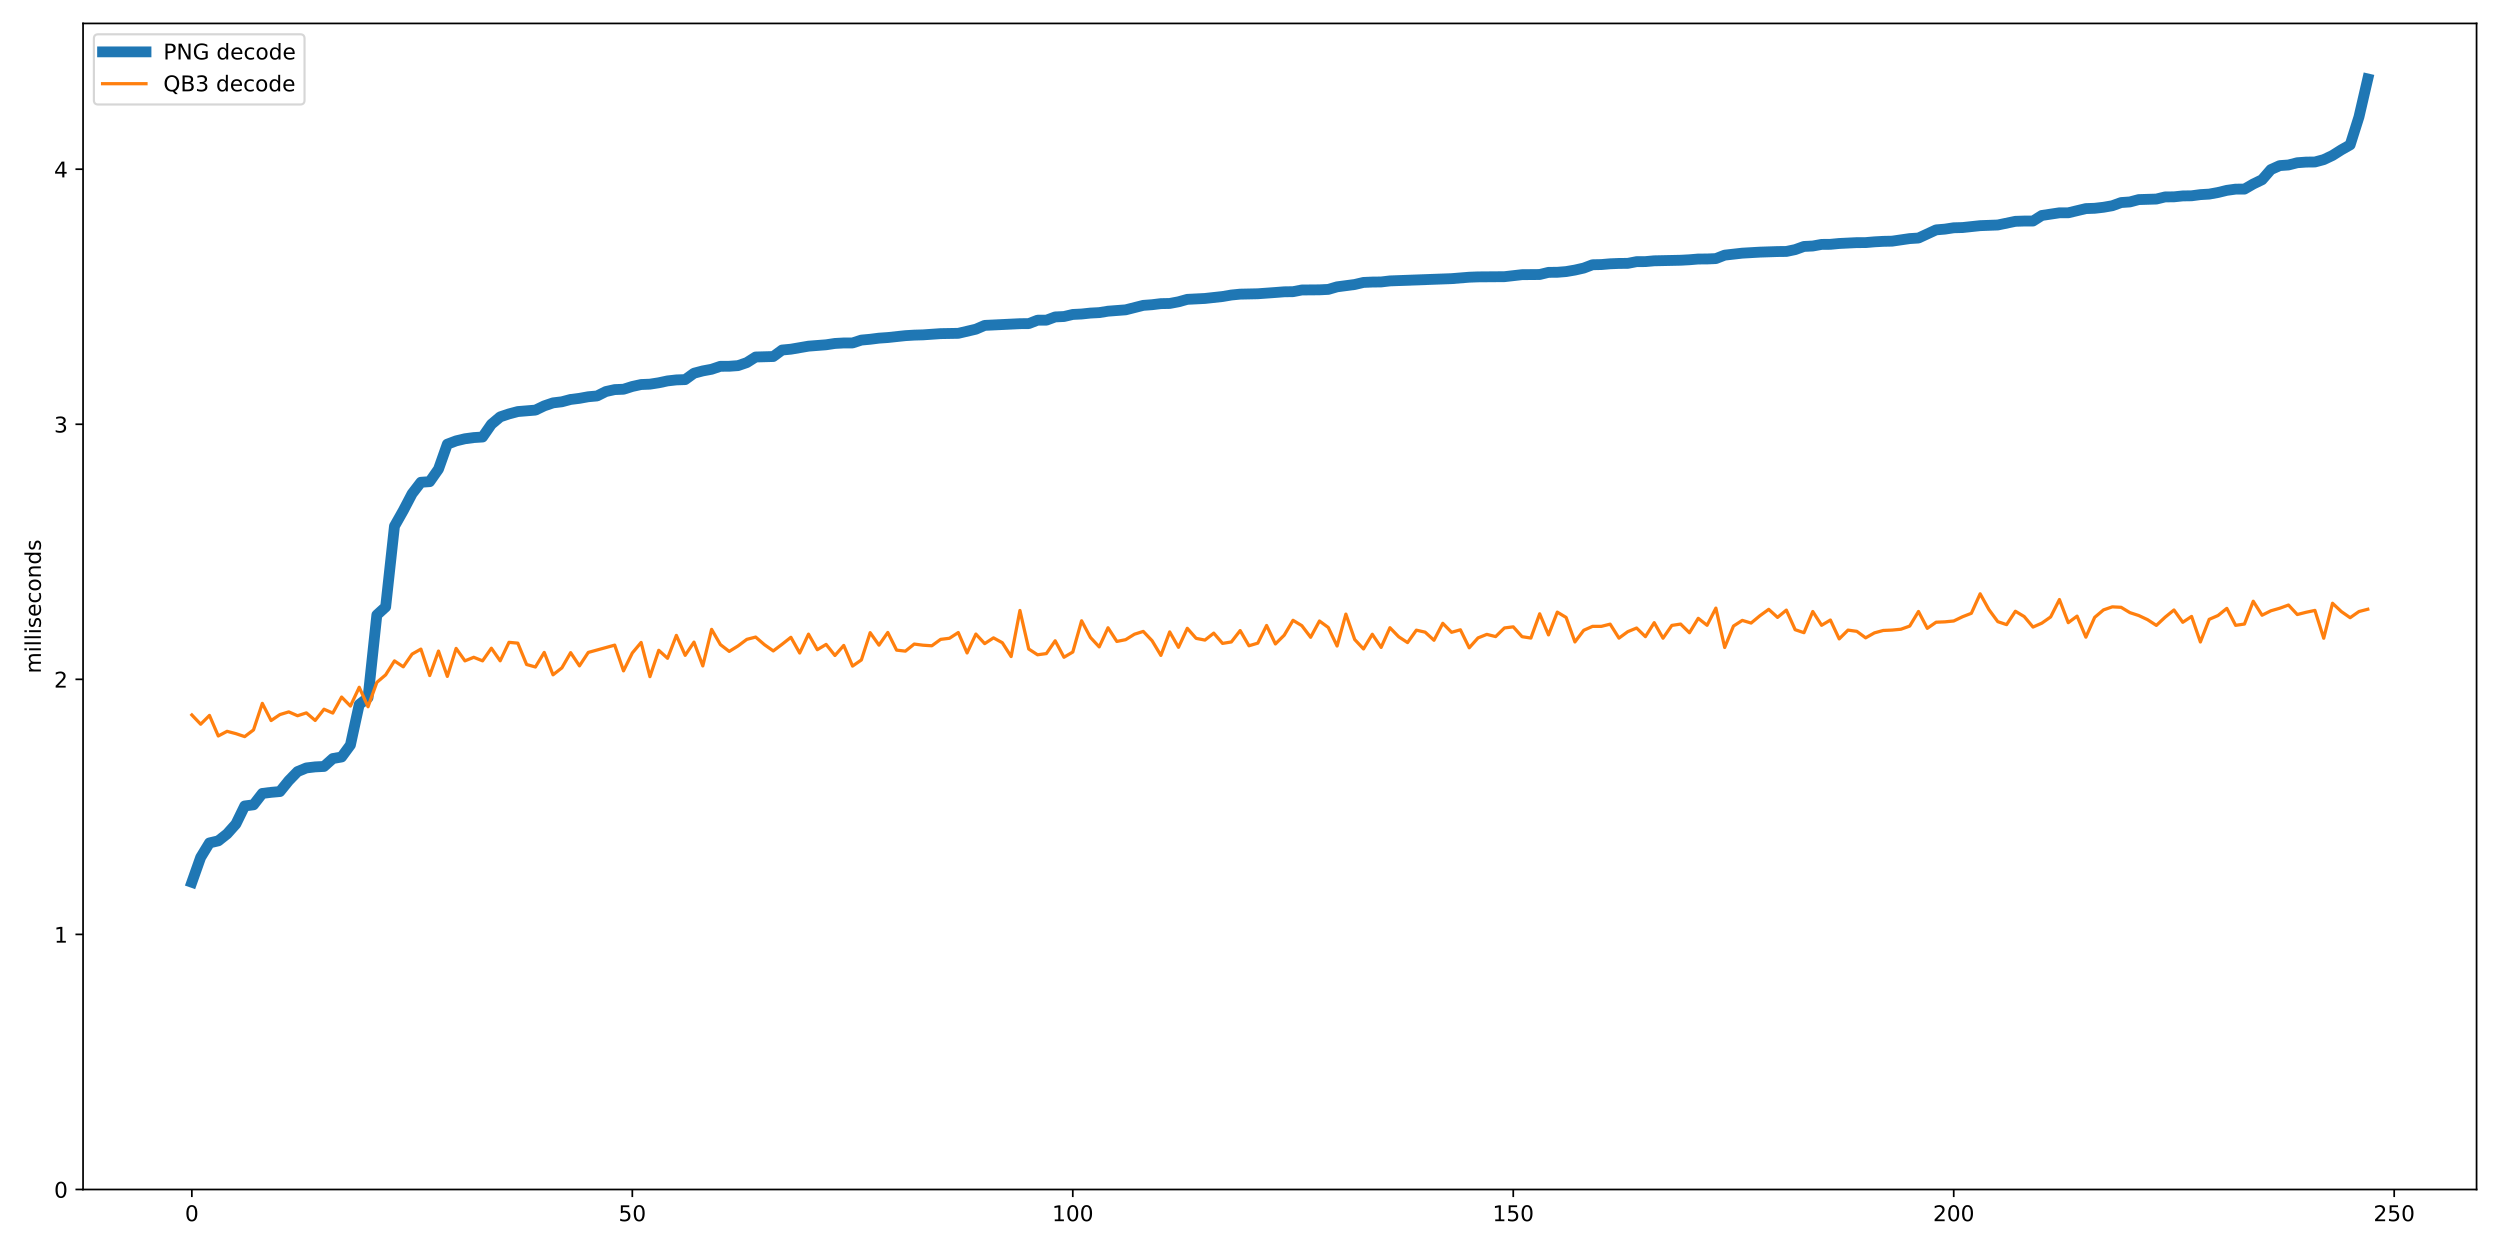
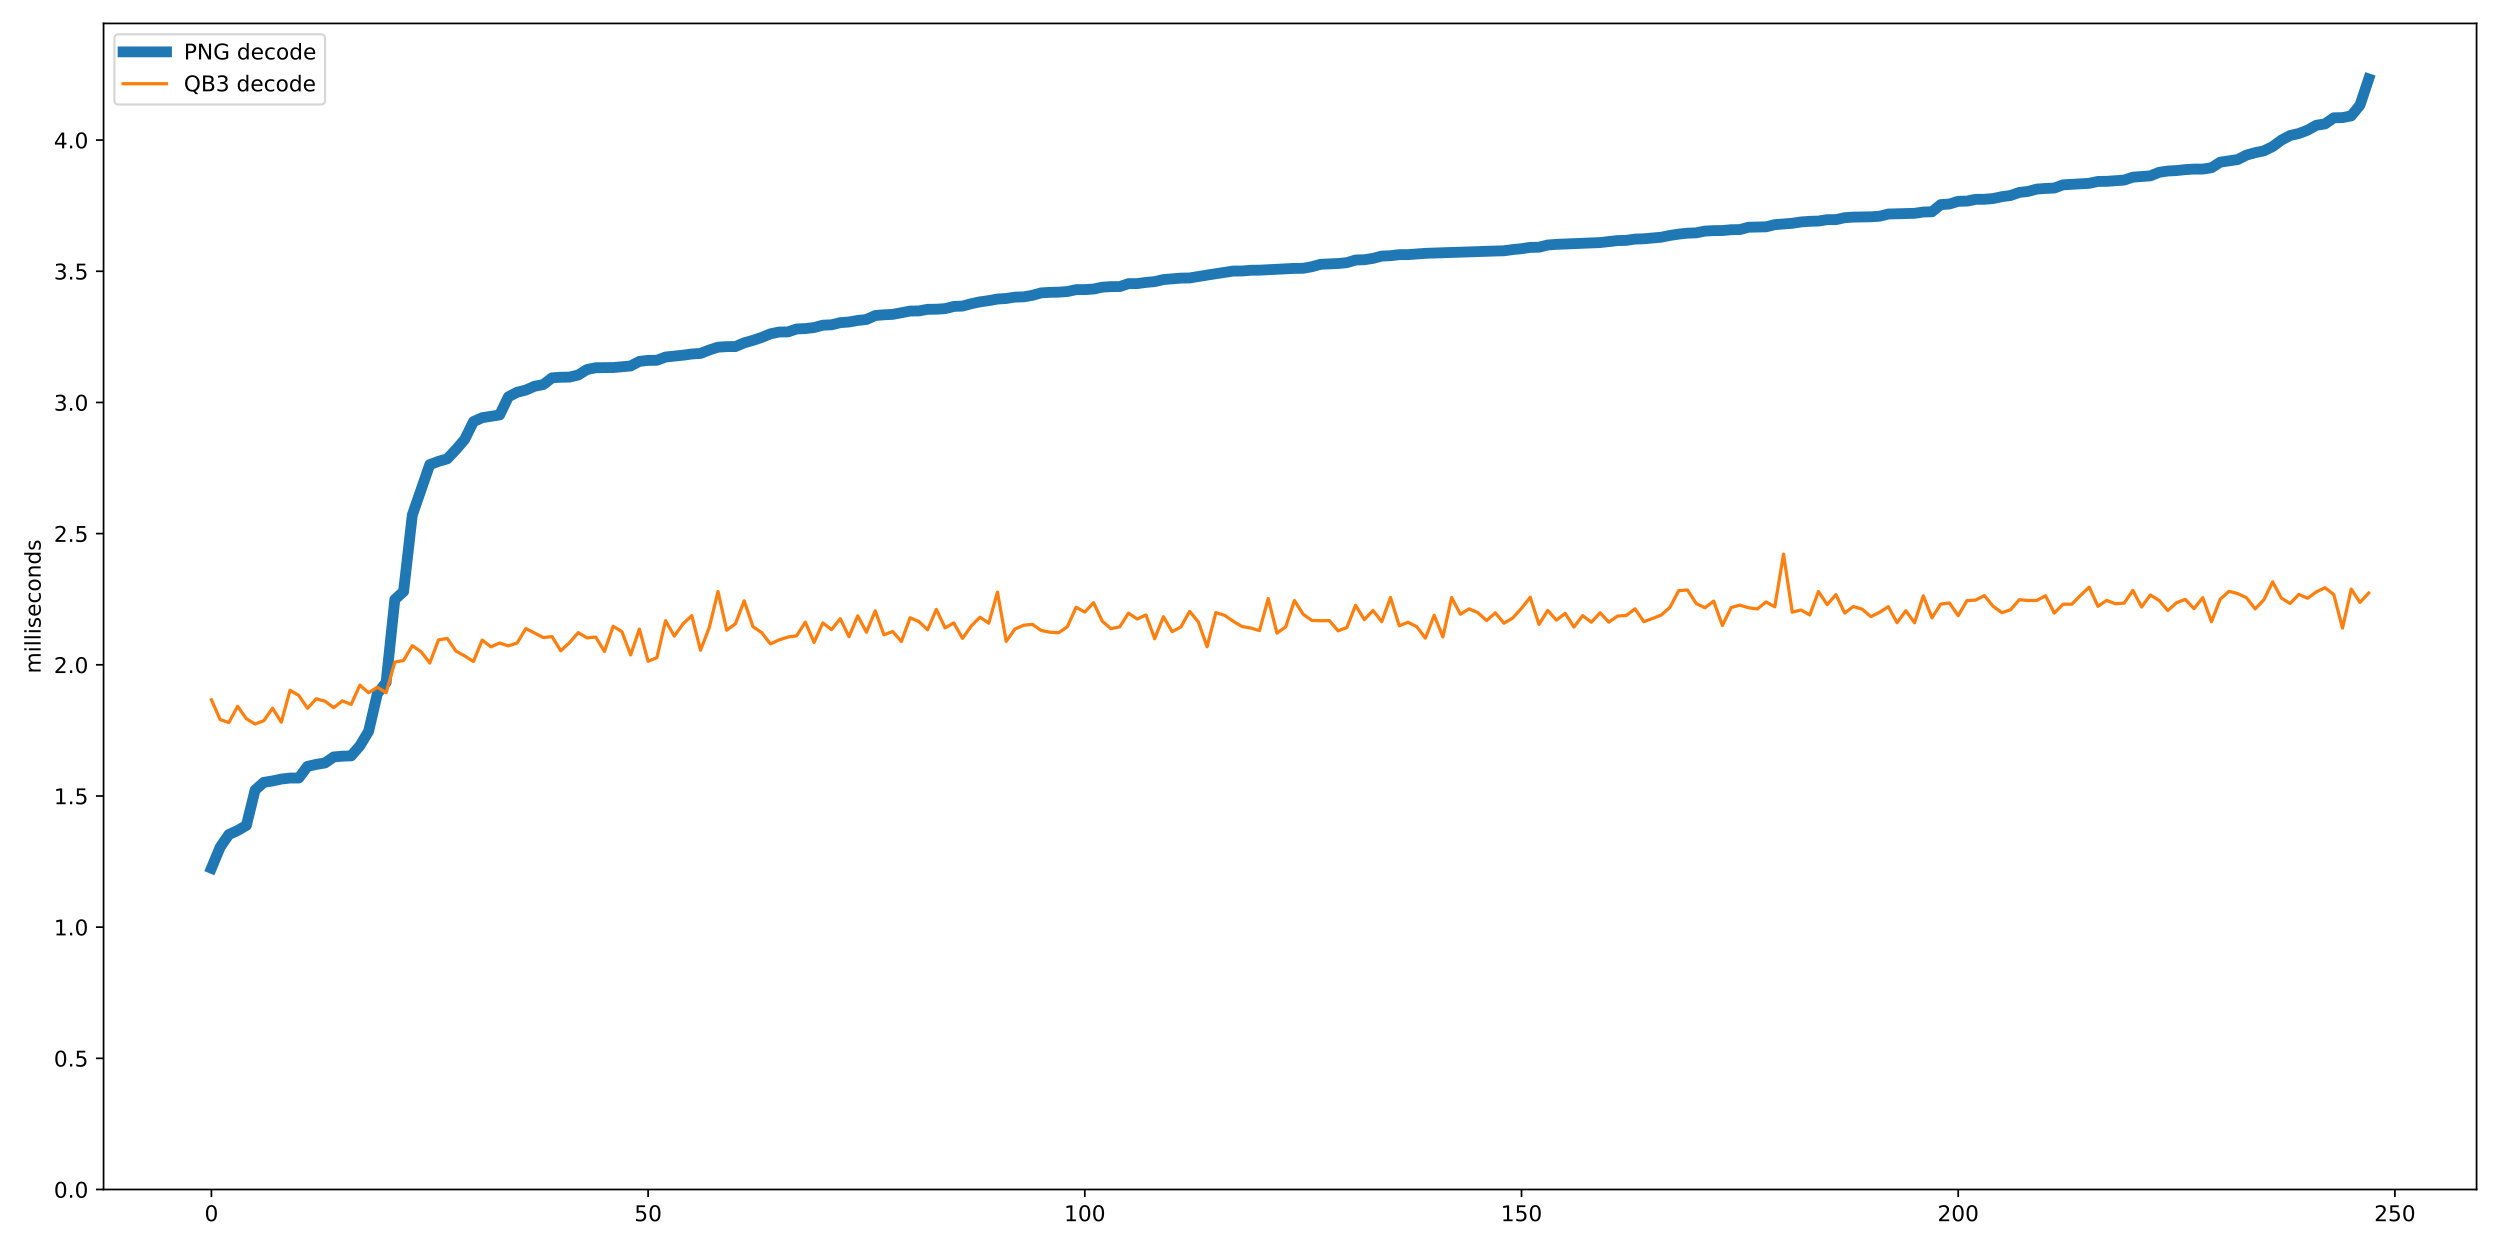
<svg xmlns="http://www.w3.org/2000/svg" xmlns:xlink="http://www.w3.org/1999/xlink" width="1152pt" height="576pt" viewBox="0 0 1152 576" version="1.1">
  <defs>
    <style type="text/css">*{stroke-linejoin: round; stroke-linecap: butt}</style>
  </defs>
  <g id="figure_1">
    <g id="patch_1">
      <path d="M 0 576  L 1152 576  L 1152 0  L 0 0  z " style="fill: #ffffff" />
    </g>
    <g id="axes_1">
      <g id="patch_2">
-         <path d="M 38.27 548.12  L 1141.2 548.12  L 1141.2 10.8  L 38.27 10.8  z " style="fill: #ffffff" />
+         <path d="M 47.72 548.12  L 1141.2 548.12  L 1141.2 10.8  L 47.72 10.8  z " style="fill: #ffffff" />
      </g>
      <g id="matplotlib.axis_1">
        <g id="xtick_1">
          <g id="line2d_1">
            <defs>
-               <path id="m03fb0f27ca" d="M 0 0  L 0 3.5  " style="stroke: #000000; stroke-width: 0.8" />
-             </defs>
-             <g>
-               <use xlink:href="#m03fb0f27ca" x="88.403" y="548.12" style="stroke: #000000; stroke-width: 0.8" />
+               <path id="ma03f51be95" d="M 0 0  L 0 3.5  " style="stroke: #000000; stroke-width: 0.8" />
+             </defs>
+             <g>
+               <use xlink:href="#ma03f51be95" x="97.424" y="548.12" style="stroke: #000000; stroke-width: 0.8" />
            </g>
          </g>
          <g id="text_1">
-             <g transform="translate(85.22193 562.7184) scale(0.1 -0.1)">
+             <g transform="translate(94.24239 562.7184) scale(0.1 -0.1)">
              <defs>
                <path id="DejaVuSans-30" d="M 2034 4250  Q 1547 4250 1301 3770  Q 1056 3291 1056 2328  Q 1056 1369 1301 889  Q 1547 409 2034 409  Q 2525 409 2770 889  Q 3016 1369 3016 2328  Q 3016 3291 2770 3770  Q 2525 4250 2034 4250  z M 2034 4750  Q 2819 4750 3233 4129  Q 3647 3509 3647 2328  Q 3647 1150 3233 529  Q 2819 -91 2034 -91  Q 1250 -91 836 529  Q 422 1150 422 2328  Q 422 3509 836 4129  Q 1250 4750 2034 4750  z " transform="scale(0.015625)" />
              </defs>
              <use xlink:href="#DejaVuSans-30" />
            </g>
          </g>
        </g>
        <g id="xtick_2">
          <g id="line2d_2">
            <g>
-               <use xlink:href="#m03fb0f27ca" x="291.372" y="548.12" style="stroke: #000000; stroke-width: 0.8" />
+               <use xlink:href="#ma03f51be95" x="298.653" y="548.12" style="stroke: #000000; stroke-width: 0.8" />
            </g>
          </g>
          <g id="text_2">
-             <g transform="translate(285.009 562.7184) scale(0.1 -0.1)">
+             <g transform="translate(292.2904 562.7184) scale(0.1 -0.1)">
              <defs>
                <path id="DejaVuSans-35" d="M 691 4666  L 3169 4666  L 3169 4134  L 1269 4134  L 1269 2991  Q 1406 3038 1543 3061  Q 1681 3084 1819 3084  Q 2600 3084 3056 2656  Q 3513 2228 3513 1497  Q 3513 744 3044 326  Q 2575 -91 1722 -91  Q 1428 -91 1123 -41  Q 819 9 494 109  L 494 744  Q 775 591 1075 516  Q 1375 441 1709 441  Q 2250 441 2565 725  Q 2881 1009 2881 1497  Q 2881 1984 2565 2268  Q 2250 2553 1709 2553  Q 1456 2553 1204 2497  Q 953 2441 691 2322  L 691 4666  z " transform="scale(0.015625)" />
              </defs>
              <use xlink:href="#DejaVuSans-35" />
              <use xlink:href="#DejaVuSans-30" x="63.623" />
            </g>
          </g>
        </g>
        <g id="xtick_3">
          <g id="line2d_3">
            <g>
-               <use xlink:href="#m03fb0f27ca" x="494.34" y="548.12" style="stroke: #000000; stroke-width: 0.8" />
+               <use xlink:href="#ma03f51be95" x="499.882" y="548.12" style="stroke: #000000; stroke-width: 0.8" />
            </g>
          </g>
          <g id="text_3">
-             <g transform="translate(484.7961 562.7184) scale(0.1 -0.1)">
+             <g transform="translate(490.3385 562.7184) scale(0.1 -0.1)">
              <defs>
                <path id="DejaVuSans-31" d="M 794 531  L 1825 531  L 1825 4091  L 703 3866  L 703 4441  L 1819 4666  L 2450 4666  L 2450 531  L 3481 531  L 3481 0  L 794 0  L 794 531  z " transform="scale(0.015625)" />
              </defs>
              <use xlink:href="#DejaVuSans-31" />
              <use xlink:href="#DejaVuSans-30" x="63.623" />
              <use xlink:href="#DejaVuSans-30" x="127.246" />
            </g>
          </g>
        </g>
        <g id="xtick_4">
          <g id="line2d_4">
            <g>
-               <use xlink:href="#m03fb0f27ca" x="697.308" y="548.12" style="stroke: #000000; stroke-width: 0.8" />
+               <use xlink:href="#ma03f51be95" x="701.112" y="548.12" style="stroke: #000000; stroke-width: 0.8" />
            </g>
          </g>
          <g id="text_4">
-             <g transform="translate(687.7645 562.7184) scale(0.1 -0.1)">
+             <g transform="translate(691.5678 562.7184) scale(0.1 -0.1)">
              <use xlink:href="#DejaVuSans-31" />
              <use xlink:href="#DejaVuSans-35" x="63.623" />
              <use xlink:href="#DejaVuSans-30" x="127.246" />
            </g>
          </g>
        </g>
        <g id="xtick_5">
          <g id="line2d_5">
            <g>
-               <use xlink:href="#m03fb0f27ca" x="900.277" y="548.12" style="stroke: #000000; stroke-width: 0.8" />
+               <use xlink:href="#ma03f51be95" x="902.341" y="548.12" style="stroke: #000000; stroke-width: 0.8" />
            </g>
          </g>
          <g id="text_5">
-             <g transform="translate(890.7328 562.7184) scale(0.1 -0.1)">
+             <g transform="translate(892.7971 562.7184) scale(0.1 -0.1)">
              <defs>
                <path id="DejaVuSans-32" d="M 1228 531  L 3431 531  L 3431 0  L 469 0  L 469 531  Q 828 903 1448 1529  Q 2069 2156 2228 2338  Q 2531 2678 2651 2914  Q 2772 3150 2772 3378  Q 2772 3750 2511 3984  Q 2250 4219 1831 4219  Q 1534 4219 1204 4116  Q 875 4013 500 3803  L 500 4441  Q 881 4594 1212 4672  Q 1544 4750 1819 4750  Q 2544 4750 2975 4387  Q 3406 4025 3406 3419  Q 3406 3131 3298 2873  Q 3191 2616 2906 2266  Q 2828 2175 2409 1742  Q 1991 1309 1228 531  z " transform="scale(0.015625)" />
              </defs>
              <use xlink:href="#DejaVuSans-32" />
              <use xlink:href="#DejaVuSans-30" x="63.623" />
              <use xlink:href="#DejaVuSans-30" x="127.246" />
            </g>
          </g>
        </g>
        <g id="xtick_6">
          <g id="line2d_6">
            <g>
-               <use xlink:href="#m03fb0f27ca" x="1103.245" y="548.12" style="stroke: #000000; stroke-width: 0.8" />
+               <use xlink:href="#ma03f51be95" x="1103.57" y="548.12" style="stroke: #000000; stroke-width: 0.8" />
            </g>
          </g>
          <g id="text_6">
-             <g transform="translate(1093.701 562.7184) scale(0.1 -0.1)">
+             <g transform="translate(1094.026 562.7184) scale(0.1 -0.1)">
              <use xlink:href="#DejaVuSans-32" />
              <use xlink:href="#DejaVuSans-35" x="63.623" />
              <use xlink:href="#DejaVuSans-30" x="127.246" />
            </g>
          </g>
        </g>
      </g>
      <g id="matplotlib.axis_2">
        <g id="ytick_1">
          <g id="line2d_7">
            <defs>
-               <path id="ma958e151b2" d="M 0 0  L -3.5 0  " style="stroke: #000000; stroke-width: 0.8" />
-             </defs>
-             <g>
-               <use xlink:href="#ma958e151b2" x="38.27" y="548.12" style="stroke: #000000; stroke-width: 0.8" />
+               <path id="m4aa1a2d61a" d="M 0 0  L -3.5 0  " style="stroke: #000000; stroke-width: 0.8" />
+             </defs>
+             <g>
+               <use xlink:href="#m4aa1a2d61a" x="47.72" y="548.12" style="stroke: #000000; stroke-width: 0.8" />
            </g>
          </g>
          <g id="text_7">
-             <g transform="translate(24.9075 551.9192) scale(0.1 -0.1)">
+             <g transform="translate(24.81687 551.9192) scale(0.1 -0.1)">
+               <defs>
+                 <path id="DejaVuSans-2e" d="M 684 794  L 1344 794  L 1344 0  L 684 0  L 684 794  z " transform="scale(0.015625)" />
+               </defs>
              <use xlink:href="#DejaVuSans-30" />
+               <use xlink:href="#DejaVuSans-2e" x="63.623" />
+               <use xlink:href="#DejaVuSans-30" x="95.41" />
            </g>
          </g>
        </g>
        <g id="ytick_2">
          <g id="line2d_8">
            <g>
-               <use xlink:href="#ma958e151b2" x="38.27" y="430.58" style="stroke: #000000; stroke-width: 0.8" />
+               <use xlink:href="#m4aa1a2d61a" x="47.72" y="487.674" style="stroke: #000000; stroke-width: 0.8" />
            </g>
          </g>
          <g id="text_8">
-             <g transform="translate(24.9075 434.3793) scale(0.1 -0.1)">
-               <use xlink:href="#DejaVuSans-31" />
+             <g transform="translate(24.81687 491.4735) scale(0.1 -0.1)">
+               <use xlink:href="#DejaVuSans-30" />
+               <use xlink:href="#DejaVuSans-2e" x="63.623" />
+               <use xlink:href="#DejaVuSans-35" x="95.41" />
            </g>
          </g>
        </g>
        <g id="ytick_3">
          <g id="line2d_9">
            <g>
-               <use xlink:href="#ma958e151b2" x="38.27" y="313.04" style="stroke: #000000; stroke-width: 0.8" />
+               <use xlink:href="#m4aa1a2d61a" x="47.72" y="427.229" style="stroke: #000000; stroke-width: 0.8" />
            </g>
          </g>
          <g id="text_9">
-             <g transform="translate(24.9075 316.8395) scale(0.1 -0.1)">
-               <use xlink:href="#DejaVuSans-32" />
+             <g transform="translate(24.81687 431.0278) scale(0.1 -0.1)">
+               <use xlink:href="#DejaVuSans-31" />
+               <use xlink:href="#DejaVuSans-2e" x="63.623" />
+               <use xlink:href="#DejaVuSans-30" x="95.41" />
            </g>
          </g>
        </g>
        <g id="ytick_4">
          <g id="line2d_10">
            <g>
-               <use xlink:href="#ma958e151b2" x="38.27" y="195.5" style="stroke: #000000; stroke-width: 0.8" />
+               <use xlink:href="#m4aa1a2d61a" x="47.72" y="366.783" style="stroke: #000000; stroke-width: 0.8" />
            </g>
          </g>
          <g id="text_10">
-             <g transform="translate(24.9075 199.2996) scale(0.1 -0.1)">
-               <defs>
-                 <path id="DejaVuSans-33" d="M 2597 2516  Q 3050 2419 3304 2112  Q 3559 1806 3559 1356  Q 3559 666 3084 287  Q 2609 -91 1734 -91  Q 1441 -91 1130 -33  Q 819 25 488 141  L 488 750  Q 750 597 1062 519  Q 1375 441 1716 441  Q 2309 441 2620 675  Q 2931 909 2931 1356  Q 2931 1769 2642 2001  Q 2353 2234 1838 2234  L 1294 2234  L 1294 2753  L 1863 2753  Q 2328 2753 2575 2939  Q 2822 3125 2822 3475  Q 2822 3834 2567 4026  Q 2313 4219 1838 4219  Q 1578 4219 1281 4162  Q 984 4106 628 3988  L 628 4550  Q 988 4650 1302 4700  Q 1616 4750 1894 4750  Q 2613 4750 3031 4423  Q 3450 4097 3450 3541  Q 3450 3153 3228 2886  Q 3006 2619 2597 2516  z " transform="scale(0.015625)" />
-               </defs>
-               <use xlink:href="#DejaVuSans-33" />
+             <g transform="translate(24.81687 370.5821) scale(0.1 -0.1)">
+               <use xlink:href="#DejaVuSans-31" />
+               <use xlink:href="#DejaVuSans-2e" x="63.623" />
+               <use xlink:href="#DejaVuSans-35" x="95.41" />
            </g>
          </g>
        </g>
        <g id="ytick_5">
          <g id="line2d_11">
            <g>
-               <use xlink:href="#ma958e151b2" x="38.27" y="77.961" style="stroke: #000000; stroke-width: 0.8" />
+               <use xlink:href="#m4aa1a2d61a" x="47.72" y="306.337" style="stroke: #000000; stroke-width: 0.8" />
            </g>
          </g>
          <g id="text_11">
-             <g transform="translate(24.9075 81.75974) scale(0.1 -0.1)">
+             <g transform="translate(24.81687 310.1364) scale(0.1 -0.1)">
+               <use xlink:href="#DejaVuSans-32" />
+               <use xlink:href="#DejaVuSans-2e" x="63.623" />
+               <use xlink:href="#DejaVuSans-30" x="95.41" />
+             </g>
+           </g>
+         </g>
+         <g id="ytick_6">
+           <g id="line2d_12">
+             <g>
+               <use xlink:href="#m4aa1a2d61a" x="47.72" y="245.891" style="stroke: #000000; stroke-width: 0.8" />
+             </g>
+           </g>
+           <g id="text_12">
+             <g transform="translate(24.81687 249.6907) scale(0.1 -0.1)">
+               <use xlink:href="#DejaVuSans-32" />
+               <use xlink:href="#DejaVuSans-2e" x="63.623" />
+               <use xlink:href="#DejaVuSans-35" x="95.41" />
+             </g>
+           </g>
+         </g>
+         <g id="ytick_7">
+           <g id="line2d_13">
+             <g>
+               <use xlink:href="#m4aa1a2d61a" x="47.72" y="185.446" style="stroke: #000000; stroke-width: 0.8" />
+             </g>
+           </g>
+           <g id="text_13">
+             <g transform="translate(24.81687 189.245) scale(0.1 -0.1)">
+               <defs>
+                 <path id="DejaVuSans-33" d="M 2597 2516  Q 3050 2419 3304 2112  Q 3559 1806 3559 1356  Q 3559 666 3084 287  Q 2609 -91 1734 -91  Q 1441 -91 1130 -33  Q 819 25 488 141  L 488 750  Q 750 597 1062 519  Q 1375 441 1716 441  Q 2309 441 2620 675  Q 2931 909 2931 1356  Q 2931 1769 2642 2001  Q 2353 2234 1838 2234  L 1294 2234  L 1294 2753  L 1863 2753  Q 2328 2753 2575 2939  Q 2822 3125 2822 3475  Q 2822 3834 2567 4026  Q 2313 4219 1838 4219  Q 1578 4219 1281 4162  Q 984 4106 628 3988  L 628 4550  Q 988 4650 1302 4700  Q 1616 4750 1894 4750  Q 2613 4750 3031 4423  Q 3450 4097 3450 3541  Q 3450 3153 3228 2886  Q 3006 2619 2597 2516  z " transform="scale(0.015625)" />
+               </defs>
+               <use xlink:href="#DejaVuSans-33" />
+               <use xlink:href="#DejaVuSans-2e" x="63.623" />
+               <use xlink:href="#DejaVuSans-30" x="95.41" />
+             </g>
+           </g>
+         </g>
+         <g id="ytick_8">
+           <g id="line2d_14">
+             <g>
+               <use xlink:href="#m4aa1a2d61a" x="47.72" y="125" style="stroke: #000000; stroke-width: 0.8" />
+             </g>
+           </g>
+           <g id="text_14">
+             <g transform="translate(24.81687 128.7993) scale(0.1 -0.1)">
+               <use xlink:href="#DejaVuSans-33" />
+               <use xlink:href="#DejaVuSans-2e" x="63.623" />
+               <use xlink:href="#DejaVuSans-35" x="95.41" />
+             </g>
+           </g>
+         </g>
+         <g id="ytick_9">
+           <g id="line2d_15">
+             <g>
+               <use xlink:href="#m4aa1a2d61a" x="47.72" y="64.554" style="stroke: #000000; stroke-width: 0.8" />
+             </g>
+           </g>
+           <g id="text_15">
+             <g transform="translate(24.81687 68.35358) scale(0.1 -0.1)">
              <defs>
                <path id="DejaVuSans-34" d="M 2419 4116  L 825 1625  L 2419 1625  L 2419 4116  z M 2253 4666  L 3047 4666  L 3047 1625  L 3713 1625  L 3713 1100  L 3047 1100  L 3047 0  L 2419 0  L 2419 1100  L 313 1100  L 313 1709  L 2253 4666  z " transform="scale(0.015625)" />
              </defs>
              <use xlink:href="#DejaVuSans-34" />
-             </g>
-           </g>
-         </g>
-         <g id="text_12">
-           <g transform="translate(18.82781 310.3241) rotate(-90) scale(0.1 -0.1)">
+               <use xlink:href="#DejaVuSans-2e" x="63.623" />
+               <use xlink:href="#DejaVuSans-30" x="95.41" />
+             </g>
+           </g>
+         </g>
+         <g id="text_16">
+           <g transform="translate(18.73719 310.3241) rotate(-90) scale(0.1 -0.1)">
            <defs>
              <path id="DejaVuSans-6d" d="M 3328 2828  Q 3544 3216 3844 3400  Q 4144 3584 4550 3584  Q 5097 3584 5394 3201  Q 5691 2819 5691 2113  L 5691 0  L 5113 0  L 5113 2094  Q 5113 2597 4934 2840  Q 4756 3084 4391 3084  Q 3944 3084 3684 2787  Q 3425 2491 3425 1978  L 3425 0  L 2847 0  L 2847 2094  Q 2847 2600 2669 2842  Q 2491 3084 2119 3084  Q 1678 3084 1418 2786  Q 1159 2488 1159 1978  L 1159 0  L 581 0  L 581 3500  L 1159 3500  L 1159 2956  Q 1356 3278 1631 3431  Q 1906 3584 2284 3584  Q 2666 3584 2933 3390  Q 3200 3197 3328 2828  z " transform="scale(0.015625)" />
              <path id="DejaVuSans-69" d="M 603 3500  L 1178 3500  L 1178 0  L 603 0  L 603 3500  z M 603 4863  L 1178 4863  L 1178 4134  L 603 4134  L 603 4863  z " transform="scale(0.015625)" />
              <path id="DejaVuSans-6c" d="M 603 4863  L 1178 4863  L 1178 0  L 603 0  L 603 4863  z " transform="scale(0.015625)" />
              <path id="DejaVuSans-73" d="M 2834 3397  L 2834 2853  Q 2591 2978 2328 3040  Q 2066 3103 1784 3103  Q 1356 3103 1142 2972  Q 928 2841 928 2578  Q 928 2378 1081 2264  Q 1234 2150 1697 2047  L 1894 2003  Q 2506 1872 2764 1633  Q 3022 1394 3022 966  Q 3022 478 2636 193  Q 2250 -91 1575 -91  Q 1294 -91 989 -36  Q 684 19 347 128  L 347 722  Q 666 556 975 473  Q 1284 391 1588 391  Q 1994 391 2212 530  Q 2431 669 2431 922  Q 2431 1156 2273 1281  Q 2116 1406 1581 1522  L 1381 1569  Q 847 1681 609 1914  Q 372 2147 372 2553  Q 372 3047 722 3315  Q 1072 3584 1716 3584  Q 2034 3584 2315 3537  Q 2597 3491 2834 3397  z " transform="scale(0.015625)" />
              <path id="DejaVuSans-65" d="M 3597 1894  L 3597 1613  L 953 1613  Q 991 1019 1311 708  Q 1631 397 2203 397  Q 2534 397 2845 478  Q 3156 559 3463 722  L 3463 178  Q 3153 47 2828 -22  Q 2503 -91 2169 -91  Q 1331 -91 842 396  Q 353 884 353 1716  Q 353 2575 817 3079  Q 1281 3584 2069 3584  Q 2775 3584 3186 3129  Q 3597 2675 3597 1894  z M 3022 2063  Q 3016 2534 2758 2815  Q 2500 3097 2075 3097  Q 1594 3097 1305 2825  Q 1016 2553 972 2059  L 3022 2063  z " transform="scale(0.015625)" />
              <path id="DejaVuSans-63" d="M 3122 3366  L 3122 2828  Q 2878 2963 2633 3030  Q 2388 3097 2138 3097  Q 1578 3097 1268 2742  Q 959 2388 959 1747  Q 959 1106 1268 751  Q 1578 397 2138 397  Q 2388 397 2633 464  Q 2878 531 3122 666  L 3122 134  Q 2881 22 2623 -34  Q 2366 -91 2075 -91  Q 1284 -91 818 406  Q 353 903 353 1747  Q 353 2603 823 3093  Q 1294 3584 2113 3584  Q 2378 3584 2631 3529  Q 2884 3475 3122 3366  z " transform="scale(0.015625)" />
              <path id="DejaVuSans-6f" d="M 1959 3097  Q 1497 3097 1228 2736  Q 959 2375 959 1747  Q 959 1119 1226 758  Q 1494 397 1959 397  Q 2419 397 2687 759  Q 2956 1122 2956 1747  Q 2956 2369 2687 2733  Q 2419 3097 1959 3097  z M 1959 3584  Q 2709 3584 3137 3096  Q 3566 2609 3566 1747  Q 3566 888 3137 398  Q 2709 -91 1959 -91  Q 1206 -91 779 398  Q 353 888 353 1747  Q 353 2609 779 3096  Q 1206 3584 1959 3584  z " transform="scale(0.015625)" />
              <path id="DejaVuSans-6e" d="M 3513 2113  L 3513 0  L 2938 0  L 2938 2094  Q 2938 2591 2744 2837  Q 2550 3084 2163 3084  Q 1697 3084 1428 2787  Q 1159 2491 1159 1978  L 1159 0  L 581 0  L 581 3500  L 1159 3500  L 1159 2956  Q 1366 3272 1645 3428  Q 1925 3584 2291 3584  Q 2894 3584 3203 3211  Q 3513 2838 3513 2113  z " transform="scale(0.015625)" />
              <path id="DejaVuSans-64" d="M 2906 2969  L 2906 4863  L 3481 4863  L 3481 0  L 2906 0  L 2906 525  Q 2725 213 2448 61  Q 2172 -91 1784 -91  Q 1150 -91 751 415  Q 353 922 353 1747  Q 353 2572 751 3078  Q 1150 3584 1784 3584  Q 2172 3584 2448 3432  Q 2725 3281 2906 2969  z M 947 1747  Q 947 1113 1208 752  Q 1469 391 1925 391  Q 2381 391 2643 752  Q 2906 1113 2906 1747  Q 2906 2381 2643 2742  Q 2381 3103 1925 3103  Q 1469 3103 1208 2742  Q 947 2381 947 1747  z " transform="scale(0.015625)" />
            </defs>
            <use xlink:href="#DejaVuSans-6d" />
            <use xlink:href="#DejaVuSans-69" x="97.412" />
            <use xlink:href="#DejaVuSans-6c" x="125.195" />
            <use xlink:href="#DejaVuSans-6c" x="152.979" />
            <use xlink:href="#DejaVuSans-69" x="180.762" />
            <use xlink:href="#DejaVuSans-73" x="208.545" />
            <use xlink:href="#DejaVuSans-65" x="260.645" />
            <use xlink:href="#DejaVuSans-63" x="322.168" />
            <use xlink:href="#DejaVuSans-6f" x="377.148" />
            <use xlink:href="#DejaVuSans-6e" x="438.33" />
            <use xlink:href="#DejaVuSans-64" x="501.709" />
            <use xlink:href="#DejaVuSans-73" x="565.186" />
          </g>
        </g>
      </g>
-       <g id="line2d_12">
-         <path d="M 88.403 406.543  L 92.463 395.083  L 96.522 388.419  L 100.581 387.467  L 104.641 384.258  L 108.7 379.709  L 112.759 371.387  L 116.819 370.858  L 120.878 365.616  L 124.937 365.11  L 128.997 364.746  L 133.056 359.727  L 137.116 355.543  L 141.175 353.862  L 145.234 353.38  L 149.294 353.18  L 153.353 349.536  L 157.412 348.819  L 161.472 343.283  L 165.531 324.63  L 169.591 321.48  L 173.65 283.373  L 177.709 279.671  L 181.769 242.469  L 185.828 235.276  L 189.887 227.518  L 193.947 222.229  L 198.006 221.947  L 202.065 216.152  L 206.125 204.68  L 210.184 203.152  L 214.244 202.177  L 218.303 201.636  L 222.362 201.377  L 226.422 195.524  L 230.481 192.092  L 234.54 190.728  L 238.6 189.647  L 246.718 188.977  L 250.778 187.026  L 254.837 185.639  L 258.897 185.145  L 262.956 184.064  L 267.015 183.558  L 271.075 182.818  L 275.134 182.453  L 279.193 180.42  L 283.253 179.527  L 287.312 179.362  L 291.372 178.081  L 295.431 177.188  L 299.49 177.023  L 303.55 176.388  L 307.609 175.519  L 311.668 175.06  L 315.728 174.919  L 319.787 171.981  L 323.846 170.911  L 327.906 170.159  L 331.965 168.784  L 336.025 168.772  L 340.084 168.478  L 344.143 167.079  L 348.203 164.505  L 356.321 164.282  L 360.381 161.296  L 364.44 160.908  L 372.559 159.51  L 380.678 158.875  L 384.737 158.264  L 388.796 158.04  L 392.856 158.029  L 396.915 156.712  L 400.974 156.336  L 405.034 155.819  L 409.093 155.537  L 417.212 154.667  L 421.271 154.42  L 425.331 154.303  L 433.449 153.738  L 441.568 153.597  L 449.687 151.693  L 453.746 149.942  L 469.984 149.154  L 474.043 149.119  L 478.102 147.544  L 482.162 147.544  L 486.221 146.04  L 490.281 145.852  L 494.34 144.899  L 498.399 144.7  L 502.459 144.265  L 506.518 144.053  L 510.577 143.395  L 518.696 142.772  L 526.815 140.715  L 530.874 140.409  L 534.934 139.916  L 538.993 139.834  L 543.052 139.069  L 547.112 137.941  L 555.23 137.53  L 563.349 136.636  L 567.408 135.943  L 571.468 135.543  L 579.587 135.367  L 587.705 134.779  L 591.765 134.462  L 595.824 134.403  L 599.883 133.627  L 608.002 133.557  L 612.062 133.357  L 616.121 132.17  L 624.24 131.1  L 628.299 130.148  L 632.358 129.972  L 636.418 129.925  L 640.477 129.443  L 668.893 128.397  L 677.011 127.739  L 681.071 127.586  L 693.249 127.492  L 701.368 126.563  L 709.486 126.493  L 713.546 125.505  L 717.605 125.47  L 721.664 125.141  L 725.724 124.448  L 729.783 123.531  L 733.843 121.991  L 737.902 121.909  L 741.961 121.556  L 746.021 121.392  L 750.08 121.356  L 754.139 120.569  L 758.199 120.545  L 762.258 120.181  L 774.436 119.922  L 778.496 119.699  L 782.555 119.358  L 786.614 119.335  L 790.674 119.158  L 794.733 117.571  L 802.852 116.655  L 810.97 116.184  L 819.089 115.914  L 823.149 115.867  L 827.208 115.021  L 831.267 113.563  L 835.327 113.364  L 839.386 112.623  L 843.445 112.588  L 847.505 112.2  L 855.624 111.8  L 859.683 111.788  L 863.742 111.436  L 867.802 111.213  L 871.861 111.13  L 879.98 109.943  L 884.039 109.685  L 892.158 105.923  L 896.217 105.582  L 900.277 104.959  L 904.336 104.854  L 912.455 103.984  L 920.573 103.678  L 928.692 101.986  L 932.752 101.856  L 936.811 101.845  L 940.87 99.282  L 948.989 98.06  L 953.048 98.06  L 961.167 96.12  L 965.226 95.979  L 969.286 95.509  L 973.345 94.804  L 977.405 93.335  L 981.464 93.053  L 985.523 91.971  L 993.642 91.724  L 997.701 90.737  L 1001.761 90.702  L 1005.82 90.279  L 1009.879 90.22  L 1013.939 89.679  L 1017.998 89.444  L 1022.058 88.704  L 1026.117 87.716  L 1030.176 87.152  L 1034.236 87.14  L 1038.295 84.79  L 1042.354 82.827  L 1046.414 78.149  L 1050.473 76.315  L 1054.533 76.021  L 1058.592 74.987  L 1062.651 74.693  L 1066.711 74.646  L 1070.77 73.553  L 1074.829 71.625  L 1078.889 69.051  L 1082.948 66.747  L 1087.007 53.888  L 1091.067 36.387  L 1091.067 36.387  " clip-path="url(#pca5913dd8d)" style="fill: none; stroke: #1f77b4; stroke-width: 5; stroke-linecap: square" />
-       </g>
-       <g id="line2d_13">
-         <path d="M 88.403 329.449  L 92.463 333.716  L 96.522 329.672  L 100.581 339.134  L 104.641 336.995  L 108.7 338.064  L 112.759 339.428  L 116.819 336.337  L 120.878 324.113  L 124.937 332.023  L 128.997 329.273  L 133.056 328.038  L 137.116 329.813  L 141.175 328.497  L 145.234 331.976  L 149.294 326.816  L 153.353 328.579  L 157.412 321.209  L 161.472 325.347  L 165.531 316.708  L 169.591 325.664  L 173.65 314.427  L 177.709 310.983  L 181.769 304.542  L 185.828 307.269  L 189.887 301.404  L 193.947 299.112  L 198.006 311.289  L 202.065 300.017  L 206.125 311.677  L 210.184 298.794  L 214.244 304.519  L 218.303 302.885  L 222.362 304.519  L 226.422 298.7  L 230.481 304.507  L 234.54 295.985  L 238.6 296.361  L 242.659 306.199  L 246.718 307.351  L 250.778 300.64  L 254.837 310.948  L 258.897 307.763  L 262.956 300.746  L 267.015 306.822  L 271.075 300.64  L 283.253 297.278  L 287.312 309.126  L 291.372 300.887  L 295.431 296.044  L 299.49 311.794  L 303.55 299.664  L 307.609 303.343  L 311.668 292.788  L 315.728 301.968  L 319.787 295.891  L 323.846 306.846  L 327.906 290.014  L 331.965 297.031  L 336.025 300.17  L 340.084 297.654  L 344.143 294.61  L 348.203 293.564  L 352.262 297.078  L 356.321 299.935  L 360.381 296.879  L 364.44 293.67  L 368.5 300.91  L 372.559 292.224  L 376.618 299.37  L 380.678 296.949  L 384.737 302.05  L 388.796 297.419  L 392.856 306.928  L 396.915 304.107  L 400.974 291.542  L 405.034 297.278  L 409.093 291.448  L 413.153 299.582  L 417.212 300.04  L 421.271 296.784  L 425.331 297.313  L 429.39 297.572  L 433.449 294.622  L 437.509 294.116  L 441.568 291.483  L 445.627 300.875  L 449.687 292.177  L 453.746 296.573  L 457.806 293.928  L 461.865 296.162  L 465.924 302.532  L 469.984 281.316  L 474.043 299.065  L 478.102 301.721  L 482.162 301.169  L 486.221 295.28  L 490.281 302.861  L 494.34 300.452  L 498.399 286.065  L 502.459 293.728  L 506.518 298.089  L 510.577 289.285  L 514.637 295.574  L 518.696 294.763  L 522.755 292.247  L 526.815 290.955  L 530.874 295.233  L 534.934 302.003  L 538.993 291.19  L 543.052 298.277  L 547.112 289.532  L 551.171 294.152  L 555.23 294.951  L 559.29 291.754  L 563.349 296.479  L 567.408 295.809  L 571.468 290.567  L 575.527 297.572  L 579.587 296.361  L 583.646 288.228  L 587.705 296.726  L 591.765 292.706  L 595.824 285.842  L 599.883 288.298  L 603.943 293.658  L 608.002 286.159  L 612.062 289.133  L 616.121 297.678  L 620.18 282.985  L 624.24 294.681  L 628.299 299.03  L 632.358 292.271  L 636.418 298.324  L 640.477 289.262  L 644.536 293.435  L 648.596 296.103  L 652.655 290.379  L 656.715 291.295  L 660.774 295.033  L 664.833 287.229  L 668.893 291.366  L 672.952 290.214  L 677.011 298.501  L 681.071 293.952  L 685.13 292.318  L 689.189 293.341  L 693.249 289.356  L 697.308 288.851  L 701.368 293.388  L 705.427 294.011  L 709.486 282.844  L 713.546 292.553  L 717.605 282.069  L 721.664 284.513  L 725.724 295.797  L 729.783 290.426  L 733.843 288.627  L 737.902 288.627  L 741.961 287.605  L 746.021 294.046  L 750.08 291.072  L 754.139 289.403  L 758.199 293.364  L 762.258 286.935  L 766.317 294.069  L 770.377 288.192  L 774.436 287.569  L 778.496 291.577  L 782.555 284.925  L 786.614 288.134  L 790.674 280.223  L 794.733 298.348  L 798.792 288.474  L 802.852 285.877  L 806.911 287.099  L 810.97 283.726  L 815.03 280.787  L 819.089 284.49  L 823.149 281.14  L 827.208 290.167  L 831.267 291.542  L 835.327 281.786  L 839.386 288.134  L 843.445 285.712  L 847.505 294.398  L 851.564 290.355  L 855.624 290.919  L 859.683 293.917  L 863.742 291.624  L 867.802 290.52  L 871.861 290.343  L 875.92 289.955  L 879.98 288.51  L 884.039 281.775  L 888.098 289.532  L 892.158 286.711  L 896.217 286.547  L 900.277 286.147  L 904.336 284.196  L 908.395 282.609  L 912.455 273.629  L 916.514 280.928  L 920.573 286.453  L 924.633 287.828  L 928.692 281.669  L 932.752 284.102  L 936.811 288.945  L 940.87 287.146  L 944.93 284.29  L 948.989 276.274  L 953.048 286.923  L 957.108 283.914  L 961.167 293.599  L 965.226 284.478  L 969.286 281.046  L 973.345 279.635  L 977.405 279.847  L 981.464 282.304  L 985.523 283.632  L 989.583 285.536  L 993.642 288.181  L 997.701 284.396  L 1001.761 281.081  L 1005.82 286.747  L 1009.879 284.055  L 1013.939 295.821  L 1017.998 285.395  L 1022.058 283.632  L 1026.117 280.341  L 1030.176 288.157  L 1034.236 287.558  L 1038.295 277.05  L 1042.354 283.491  L 1046.414 281.457  L 1050.473 280.282  L 1054.533 278.801  L 1058.592 283.173  L 1062.651 282.139  L 1066.711 281.281  L 1070.77 294.093  L 1074.829 277.99  L 1078.889 281.81  L 1082.948 284.631  L 1087.007 281.798  L 1091.067 280.74  L 1091.067 280.74  " clip-path="url(#pca5913dd8d)" style="fill: none; stroke: #ff7f0e; stroke-width: 1.5; stroke-linecap: square" />
+       <g id="line2d_16">
+         <path d="M 97.424 400.064  L 101.448 390.381  L 105.473 384.542  L 109.497 382.704  L 113.522 380.359  L 117.547 364.051  L 121.571 360.497  L 125.596 359.856  L 129.62 358.985  L 133.645 358.526  L 137.669 358.514  L 141.694 353.146  L 145.719 352.228  L 149.743 351.575  L 153.768 348.794  L 157.792 348.456  L 161.817 348.299  L 165.842 343.668  L 169.866 336.959  L 173.891 319.611  L 177.915 314.497  L 181.94 276.235  L 185.965 272.584  L 189.989 237.344  L 198.038 214.085  L 202.063 212.598  L 206.087 211.425  L 210.112 207.17  L 214.137 202.467  L 218.161 194.271  L 222.186 192.47  L 230.235 191.2  L 234.26 182.859  L 238.284 180.743  L 242.309 179.74  L 246.333 177.975  L 250.358 177.213  L 254.382 174.106  L 258.407 173.828  L 262.432 173.768  L 266.456 172.801  L 270.481 170.286  L 274.505 169.452  L 282.555 169.367  L 290.604 168.642  L 294.628 166.514  L 298.653 166.067  L 302.678 166.019  L 306.702 164.507  L 314.751 163.673  L 318.776 163.117  L 322.8 162.863  L 326.825 161.28  L 330.85 159.986  L 334.874 159.72  L 338.899 159.696  L 342.923 157.979  L 346.948 156.843  L 350.973 155.489  L 354.997 153.833  L 359.022 152.999  L 363.046 152.95  L 367.071 151.584  L 371.095 151.415  L 375.12 150.931  L 379.145 149.843  L 383.169 149.674  L 387.194 148.671  L 391.218 148.38  L 395.243 147.667  L 399.268 147.22  L 403.292 145.394  L 407.317 145.056  L 411.341 144.863  L 419.391 143.339  L 423.415 143.279  L 427.44 142.529  L 431.464 142.493  L 435.489 142.227  L 439.513 141.2  L 443.538 141.042  L 447.563 139.954  L 451.587 139.084  L 455.612 138.54  L 459.636 137.802  L 463.661 137.537  L 467.686 136.908  L 471.71 136.787  L 475.735 136.086  L 479.759 134.962  L 483.784 134.72  L 487.808 134.623  L 491.833 134.333  L 495.858 133.475  L 499.882 133.462  L 503.907 133.184  L 507.931 132.338  L 511.956 132.072  L 515.981 132.06  L 520.005 130.694  L 524.03 130.682  L 528.054 130.138  L 532.079 129.775  L 536.104 128.82  L 544.153 128.155  L 548.177 128.083  L 556.226 126.753  L 568.3 124.891  L 572.325 124.879  L 576.349 124.541  L 580.374 124.492  L 596.472 123.67  L 600.497 123.634  L 604.521 122.897  L 608.546 121.784  L 616.595 121.422  L 620.62 121.035  L 624.644 119.814  L 628.669 119.693  L 632.694 119.064  L 636.718 118  L 640.743 117.831  L 644.767 117.336  L 648.792 117.336  L 656.841 116.731  L 689.038 115.667  L 693.062 115.558  L 697.087 115.002  L 701.112 114.603  L 705.136 113.999  L 709.161 113.914  L 713.185 112.899  L 717.21 112.597  L 737.333 111.775  L 745.382 110.856  L 749.407 110.759  L 753.431 110.167  L 757.456 110.034  L 765.505 109.308  L 769.529 108.486  L 773.554 107.882  L 777.579 107.447  L 781.603 107.289  L 785.628 106.48  L 789.652 106.274  L 793.677 106.238  L 797.702 105.851  L 801.726 105.79  L 805.751 104.702  L 813.8 104.521  L 817.825 103.518  L 825.874 102.889  L 829.898 102.272  L 833.923 101.982  L 837.947 101.861  L 841.972 101.221  L 845.997 101.209  L 850.021 100.326  L 854.046 100.036  L 862.095 99.903  L 866.12 99.637  L 870.144 98.622  L 882.218 98.295  L 886.242 97.703  L 890.267 97.582  L 894.292 94.282  L 898.316 94.004  L 902.341 92.758  L 906.365 92.674  L 910.39 91.852  L 914.415 91.84  L 918.439 91.489  L 922.464 90.631  L 926.488 90.075  L 930.513 88.672  L 934.538 88.213  L 938.562 87.125  L 942.587 86.835  L 946.611 86.665  L 950.636 85.166  L 962.71 84.465  L 966.734 83.607  L 970.759 83.558  L 978.808 82.978  L 982.833 81.636  L 990.882 81.032  L 994.906 79.4  L 998.931 78.795  L 1002.955 78.602  L 1006.98 78.155  L 1011.005 77.913  L 1015.029 77.913  L 1019.054 77.296  L 1023.078 74.733  L 1031.128 73.525  L 1035.152 71.469  L 1039.177 70.345  L 1043.201 69.511  L 1047.226 67.552  L 1051.251 64.579  L 1055.275 62.439  L 1059.3 61.52  L 1063.324 59.997  L 1067.349 57.724  L 1071.373 57.095  L 1075.398 54.279  L 1079.423 54.194  L 1083.447 53.384  L 1087.472 48.44  L 1091.496 36.387  L 1091.496 36.387  " clip-path="url(#p4ab6699b8e)" style="fill: none; stroke: #1f77b4; stroke-width: 5; stroke-linecap: square" />
+       </g>
+       <g id="line2d_17">
+         <path d="M 97.424 322.476  L 101.448 331.591  L 105.473 332.933  L 109.497 325.45  L 113.522 331.205  L 117.547 333.647  L 121.571 332.087  L 125.596 326.333  L 129.62 332.788  L 133.645 318.076  L 137.669 320.445  L 141.694 326.393  L 145.719 322.005  L 149.743 323.093  L 153.768 326.079  L 157.792 322.96  L 161.817 324.616  L 165.842 315.718  L 169.866 319.236  L 173.891 316.661  L 177.915 319.224  L 181.94 305.08  L 185.965 304.342  L 189.989 297.524  L 194.014 300.293  L 198.038 305.515  L 202.063 294.889  L 206.087 294.2  L 210.112 300.015  L 214.137 302.263  L 218.161 304.814  L 222.186 294.949  L 226.21 298.068  L 230.235 296.303  L 234.26 297.609  L 238.284 296.315  L 242.309 289.63  L 250.358 293.789  L 254.382 293.353  L 258.407 299.882  L 262.432 296.146  L 266.456 291.516  L 270.481 293.922  L 274.505 293.559  L 278.53 300.184  L 282.555 288.554  L 286.579 291.093  L 290.604 301.78  L 294.628 289.896  L 298.653 304.741  L 302.678 303.061  L 306.702 286.015  L 310.727 293.124  L 314.751 287.466  L 318.776 283.706  L 322.8 299.628  L 326.825 289.171  L 330.85 272.596  L 334.874 290.416  L 338.899 287.418  L 342.923 276.864  L 346.948 288.747  L 350.973 291.492  L 354.997 296.702  L 359.022 294.889  L 363.046 293.535  L 367.071 292.991  L 371.095 286.704  L 375.12 296.049  L 379.145 287.031  L 383.169 290.101  L 387.194 285.109  L 391.218 293.39  L 395.243 283.791  L 399.268 291.335  L 403.292 281.494  L 407.317 292.507  L 411.341 290.996  L 415.366 295.59  L 419.391 284.649  L 423.415 286.414  L 427.44 290.198  L 431.464 280.805  L 435.489 289.328  L 439.513 287.055  L 443.538 294.176  L 447.563 288.457  L 451.587 284.407  L 455.612 287.164  L 459.636 272.862  L 463.661 295.542  L 467.686 289.86  L 471.71 288.107  L 475.735 287.696  L 479.759 290.525  L 483.784 291.31  L 487.808 291.576  L 491.833 288.796  L 495.858 279.838  L 499.882 282.05  L 503.907 277.734  L 507.931 286.257  L 511.956 289.69  L 515.981 288.832  L 520.005 282.57  L 524.03 285.242  L 528.054 283.356  L 532.079 294.345  L 536.104 284.178  L 540.128 291.057  L 544.153 288.905  L 548.177 281.724  L 552.202 286.571  L 556.226 298.032  L 560.251 282.28  L 564.276 283.513  L 568.3 286.281  L 572.325 288.711  L 576.349 289.4  L 580.374 290.597  L 584.399 275.8  L 588.423 291.758  L 592.448 288.868  L 596.472 276.743  L 600.497 283.041  L 604.521 285.907  L 608.546 286.015  L 612.571 285.991  L 616.595 290.694  L 620.62 289.183  L 624.644 278.919  L 628.669 285.52  L 632.694 281.313  L 636.718 286.475  L 640.743 275.341  L 644.767 288.361  L 648.792 286.729  L 652.816 288.772  L 656.841 294.055  L 660.866 283.501  L 664.89 293.499  L 668.915 275.353  L 672.939 283.017  L 676.964 280.575  L 680.989 282.292  L 685.013 285.979  L 689.038 282.401  L 693.062 287.176  L 697.087 284.758  L 701.112 280.321  L 705.136 275.22  L 709.161 287.756  L 713.185 281.276  L 717.21 285.761  L 721.234 282.642  L 725.259 288.953  L 729.284 283.67  L 733.308 286.717  L 737.333 282.364  L 741.357 286.692  L 745.382 283.863  L 749.407 283.598  L 753.431 280.551  L 757.456 286.451  L 761.48 285  L 765.505 283.392  L 769.529 279.838  L 773.554 272.173  L 777.579 271.871  L 781.603 278.085  L 785.628 280.067  L 789.652 277.009  L 793.677 288.203  L 797.702 279.947  L 801.726 278.859  L 805.751 280.055  L 809.775 280.611  L 813.8 277.36  L 817.825 279.62  L 821.849 255.345  L 825.874 282.111  L 829.898 281.095  L 833.923 283.356  L 837.947 272.584  L 841.972 278.617  L 845.997 273.999  L 850.021 282.473  L 854.046 279.475  L 858.07 280.72  L 862.095 284.142  L 866.12 282.147  L 870.144 279.56  L 874.169 286.946  L 878.193 281.421  L 882.218 286.958  L 886.242 274.543  L 890.267 284.686  L 894.292 278.351  L 898.316 277.879  L 902.341 283.682  L 906.365 276.779  L 910.39 276.513  L 914.415 274.446  L 918.439 279.378  L 922.464 282.316  L 926.488 280.974  L 930.513 276.332  L 934.538 276.719  L 938.562 276.67  L 942.587 274.506  L 946.611 282.522  L 950.636 278.423  L 954.66 278.448  L 958.685 274.373  L 962.71 270.541  L 966.734 279.378  L 970.759 276.658  L 974.783 278.206  L 978.808 277.916  L 982.833 272.052  L 986.857 279.705  L 990.882 274.18  L 994.906 276.646  L 998.931 281.349  L 1002.955 277.722  L 1006.98 276.211  L 1011.005 280.454  L 1015.029 275.413  L 1019.054 286.511  L 1023.078 276.114  L 1027.103 272.488  L 1031.128 273.515  L 1035.152 275.425  L 1039.177 280.575  L 1043.201 276.392  L 1047.226 268.135  L 1051.251 275.582  L 1055.275 278.109  L 1059.3 273.902  L 1063.324 275.679  L 1067.349 272.754  L 1071.373 270.819  L 1075.398 273.95  L 1079.423 289.412  L 1083.447 271.448  L 1087.472 277.589  L 1091.496 273.273  L 1091.496 273.273  " clip-path="url(#p4ab6699b8e)" style="fill: none; stroke: #ff7f0e; stroke-width: 1.5; stroke-linecap: square" />
      </g>
      <g id="patch_3">
-         <path d="M 38.27 548.12  L 38.27 10.8  " style="fill: none; stroke: #000000; stroke-width: 0.8; stroke-linejoin: miter; stroke-linecap: square" />
+         <path d="M 47.72 548.12  L 47.72 10.8  " style="fill: none; stroke: #000000; stroke-width: 0.8; stroke-linejoin: miter; stroke-linecap: square" />
      </g>
      <g id="patch_4">
        <path d="M 1141.2 548.12  L 1141.2 10.8  " style="fill: none; stroke: #000000; stroke-width: 0.8; stroke-linejoin: miter; stroke-linecap: square" />
      </g>
      <g id="patch_5">
-         <path d="M 38.27 548.12  L 1141.2 548.12  " style="fill: none; stroke: #000000; stroke-width: 0.8; stroke-linejoin: miter; stroke-linecap: square" />
+         <path d="M 47.72 548.12  L 1141.2 548.12  " style="fill: none; stroke: #000000; stroke-width: 0.8; stroke-linejoin: miter; stroke-linecap: square" />
      </g>
      <g id="patch_6">
-         <path d="M 38.27 10.8  L 1141.2 10.8  " style="fill: none; stroke: #000000; stroke-width: 0.8; stroke-linejoin: miter; stroke-linecap: square" />
+         <path d="M 47.72 10.8  L 1141.2 10.8  " style="fill: none; stroke: #000000; stroke-width: 0.8; stroke-linejoin: miter; stroke-linecap: square" />
      </g>
      <g id="legend_1">
        <g id="patch_7">
-           <path d="M 45.27 48.156  L 138.328 48.156  Q 140.328 48.156 140.328 46.156  L 140.328 17.8  Q 140.328 15.8 138.328 15.8  L 45.27 15.8  Q 43.27 15.8 43.27 17.8  L 43.27 46.156  Q 43.27 48.156 45.27 48.156  z " style="fill: #ffffff; opacity: 0.8; stroke: #cccccc; stroke-linejoin: miter" />
-         </g>
-         <g id="line2d_14">
-           <path d="M 47.27 23.898  L 57.27 23.898  L 67.27 23.898  " style="fill: none; stroke: #1f77b4; stroke-width: 5; stroke-linecap: square" />
-         </g>
-         <g id="text_13">
-           <g transform="translate(75.27 27.39844) scale(0.1 -0.1)">
+           <path d="M 54.72 48.156  L 147.778 48.156  Q 149.778 48.156 149.778 46.156  L 149.778 17.8  Q 149.778 15.8 147.778 15.8  L 54.72 15.8  Q 52.72 15.8 52.72 17.8  L 52.72 46.156  Q 52.72 48.156 54.72 48.156  z " style="fill: #ffffff; opacity: 0.8; stroke: #cccccc; stroke-linejoin: miter" />
+         </g>
+         <g id="line2d_18">
+           <path d="M 56.72 23.898  L 66.72 23.898  L 76.72 23.898  " style="fill: none; stroke: #1f77b4; stroke-width: 5; stroke-linecap: square" />
+         </g>
+         <g id="text_17">
+           <g transform="translate(84.72 27.39844) scale(0.1 -0.1)">
            <defs>
              <path id="DejaVuSans-50" d="M 1259 4147  L 1259 2394  L 2053 2394  Q 2494 2394 2734 2622  Q 2975 2850 2975 3272  Q 2975 3691 2734 3919  Q 2494 4147 2053 4147  L 1259 4147  z M 628 4666  L 2053 4666  Q 2838 4666 3239 4311  Q 3641 3956 3641 3272  Q 3641 2581 3239 2228  Q 2838 1875 2053 1875  L 1259 1875  L 1259 0  L 628 0  L 628 4666  z " transform="scale(0.015625)" />
              <path id="DejaVuSans-4e" d="M 628 4666  L 1478 4666  L 3547 763  L 3547 4666  L 4159 4666  L 4159 0  L 3309 0  L 1241 3903  L 1241 0  L 628 0  L 628 4666  z " transform="scale(0.015625)" />
              <path id="DejaVuSans-47" d="M 3809 666  L 3809 1919  L 2778 1919  L 2778 2438  L 4434 2438  L 4434 434  Q 4069 175 3628 42  Q 3188 -91 2688 -91  Q 1594 -91 976 548  Q 359 1188 359 2328  Q 359 3472 976 4111  Q 1594 4750 2688 4750  Q 3144 4750 3555 4637  Q 3966 4525 4313 4306  L 4313 3634  Q 3963 3931 3569 4081  Q 3175 4231 2741 4231  Q 1884 4231 1454 3753  Q 1025 3275 1025 2328  Q 1025 1384 1454 906  Q 1884 428 2741 428  Q 3075 428 3337 486  Q 3600 544 3809 666  z " transform="scale(0.015625)" />
              <path id="DejaVuSans-20" transform="scale(0.015625)" />
            </defs>
            <use xlink:href="#DejaVuSans-50" />
            <use xlink:href="#DejaVuSans-4e" x="60.303" />
            <use xlink:href="#DejaVuSans-47" x="135.107" />
            <use xlink:href="#DejaVuSans-20" x="212.598" />
            <use xlink:href="#DejaVuSans-64" x="244.385" />
            <use xlink:href="#DejaVuSans-65" x="307.861" />
            <use xlink:href="#DejaVuSans-63" x="369.385" />
            <use xlink:href="#DejaVuSans-6f" x="424.365" />
            <use xlink:href="#DejaVuSans-64" x="485.547" />
            <use xlink:href="#DejaVuSans-65" x="549.023" />
          </g>
        </g>
-         <g id="line2d_15">
-           <path d="M 47.27 38.577  L 57.27 38.577  L 67.27 38.577  " style="fill: none; stroke: #ff7f0e; stroke-width: 1.5; stroke-linecap: square" />
-         </g>
-         <g id="text_14">
-           <g transform="translate(75.27 42.07656) scale(0.1 -0.1)">
+         <g id="line2d_19">
+           <path d="M 56.72 38.577  L 66.72 38.577  L 76.72 38.577  " style="fill: none; stroke: #ff7f0e; stroke-width: 1.5; stroke-linecap: square" />
+         </g>
+         <g id="text_18">
+           <g transform="translate(84.72 42.07656) scale(0.1 -0.1)">
            <defs>
              <path id="DejaVuSans-51" d="M 2522 4238  Q 1834 4238 1429 3725  Q 1025 3213 1025 2328  Q 1025 1447 1429 934  Q 1834 422 2522 422  Q 3209 422 3611 934  Q 4013 1447 4013 2328  Q 4013 3213 3611 3725  Q 3209 4238 2522 4238  z M 3406 84  L 4238 -825  L 3475 -825  L 2784 -78  Q 2681 -84 2626 -87  Q 2572 -91 2522 -91  Q 1538 -91 948 567  Q 359 1225 359 2328  Q 359 3434 948 4092  Q 1538 4750 2522 4750  Q 3503 4750 4090 4092  Q 4678 3434 4678 2328  Q 4678 1516 4351 937  Q 4025 359 3406 84  z " transform="scale(0.015625)" />
              <path id="DejaVuSans-42" d="M 1259 2228  L 1259 519  L 2272 519  Q 2781 519 3026 730  Q 3272 941 3272 1375  Q 3272 1813 3026 2020  Q 2781 2228 2272 2228  L 1259 2228  z M 1259 4147  L 1259 2741  L 2194 2741  Q 2656 2741 2882 2914  Q 3109 3088 3109 3444  Q 3109 3797 2882 3972  Q 2656 4147 2194 4147  L 1259 4147  z M 628 4666  L 2241 4666  Q 2963 4666 3353 4366  Q 3744 4066 3744 3513  Q 3744 3084 3544 2831  Q 3344 2578 2956 2516  Q 3422 2416 3680 2098  Q 3938 1781 3938 1306  Q 3938 681 3513 340  Q 3088 0 2303 0  L 628 0  L 628 4666  z " transform="scale(0.015625)" />
            </defs>
            <use xlink:href="#DejaVuSans-51" />
            <use xlink:href="#DejaVuSans-42" x="78.711" />
            <use xlink:href="#DejaVuSans-33" x="147.314" />
            <use xlink:href="#DejaVuSans-20" x="210.938" />
            <use xlink:href="#DejaVuSans-64" x="242.725" />
            <use xlink:href="#DejaVuSans-65" x="306.201" />
            <use xlink:href="#DejaVuSans-63" x="367.725" />
            <use xlink:href="#DejaVuSans-6f" x="422.705" />
            <use xlink:href="#DejaVuSans-64" x="483.887" />
            <use xlink:href="#DejaVuSans-65" x="547.363" />
          </g>
        </g>
      </g>
    </g>
  </g>
  <defs>
-     <clipPath id="pca5913dd8d">
-       <rect x="38.27" y="10.8" width="1102.93" height="537.32" />
+     <clipPath id="p4ab6699b8e">
+       <rect x="47.72" y="10.8" width="1093.48" height="537.32" />
    </clipPath>
  </defs>
</svg>
